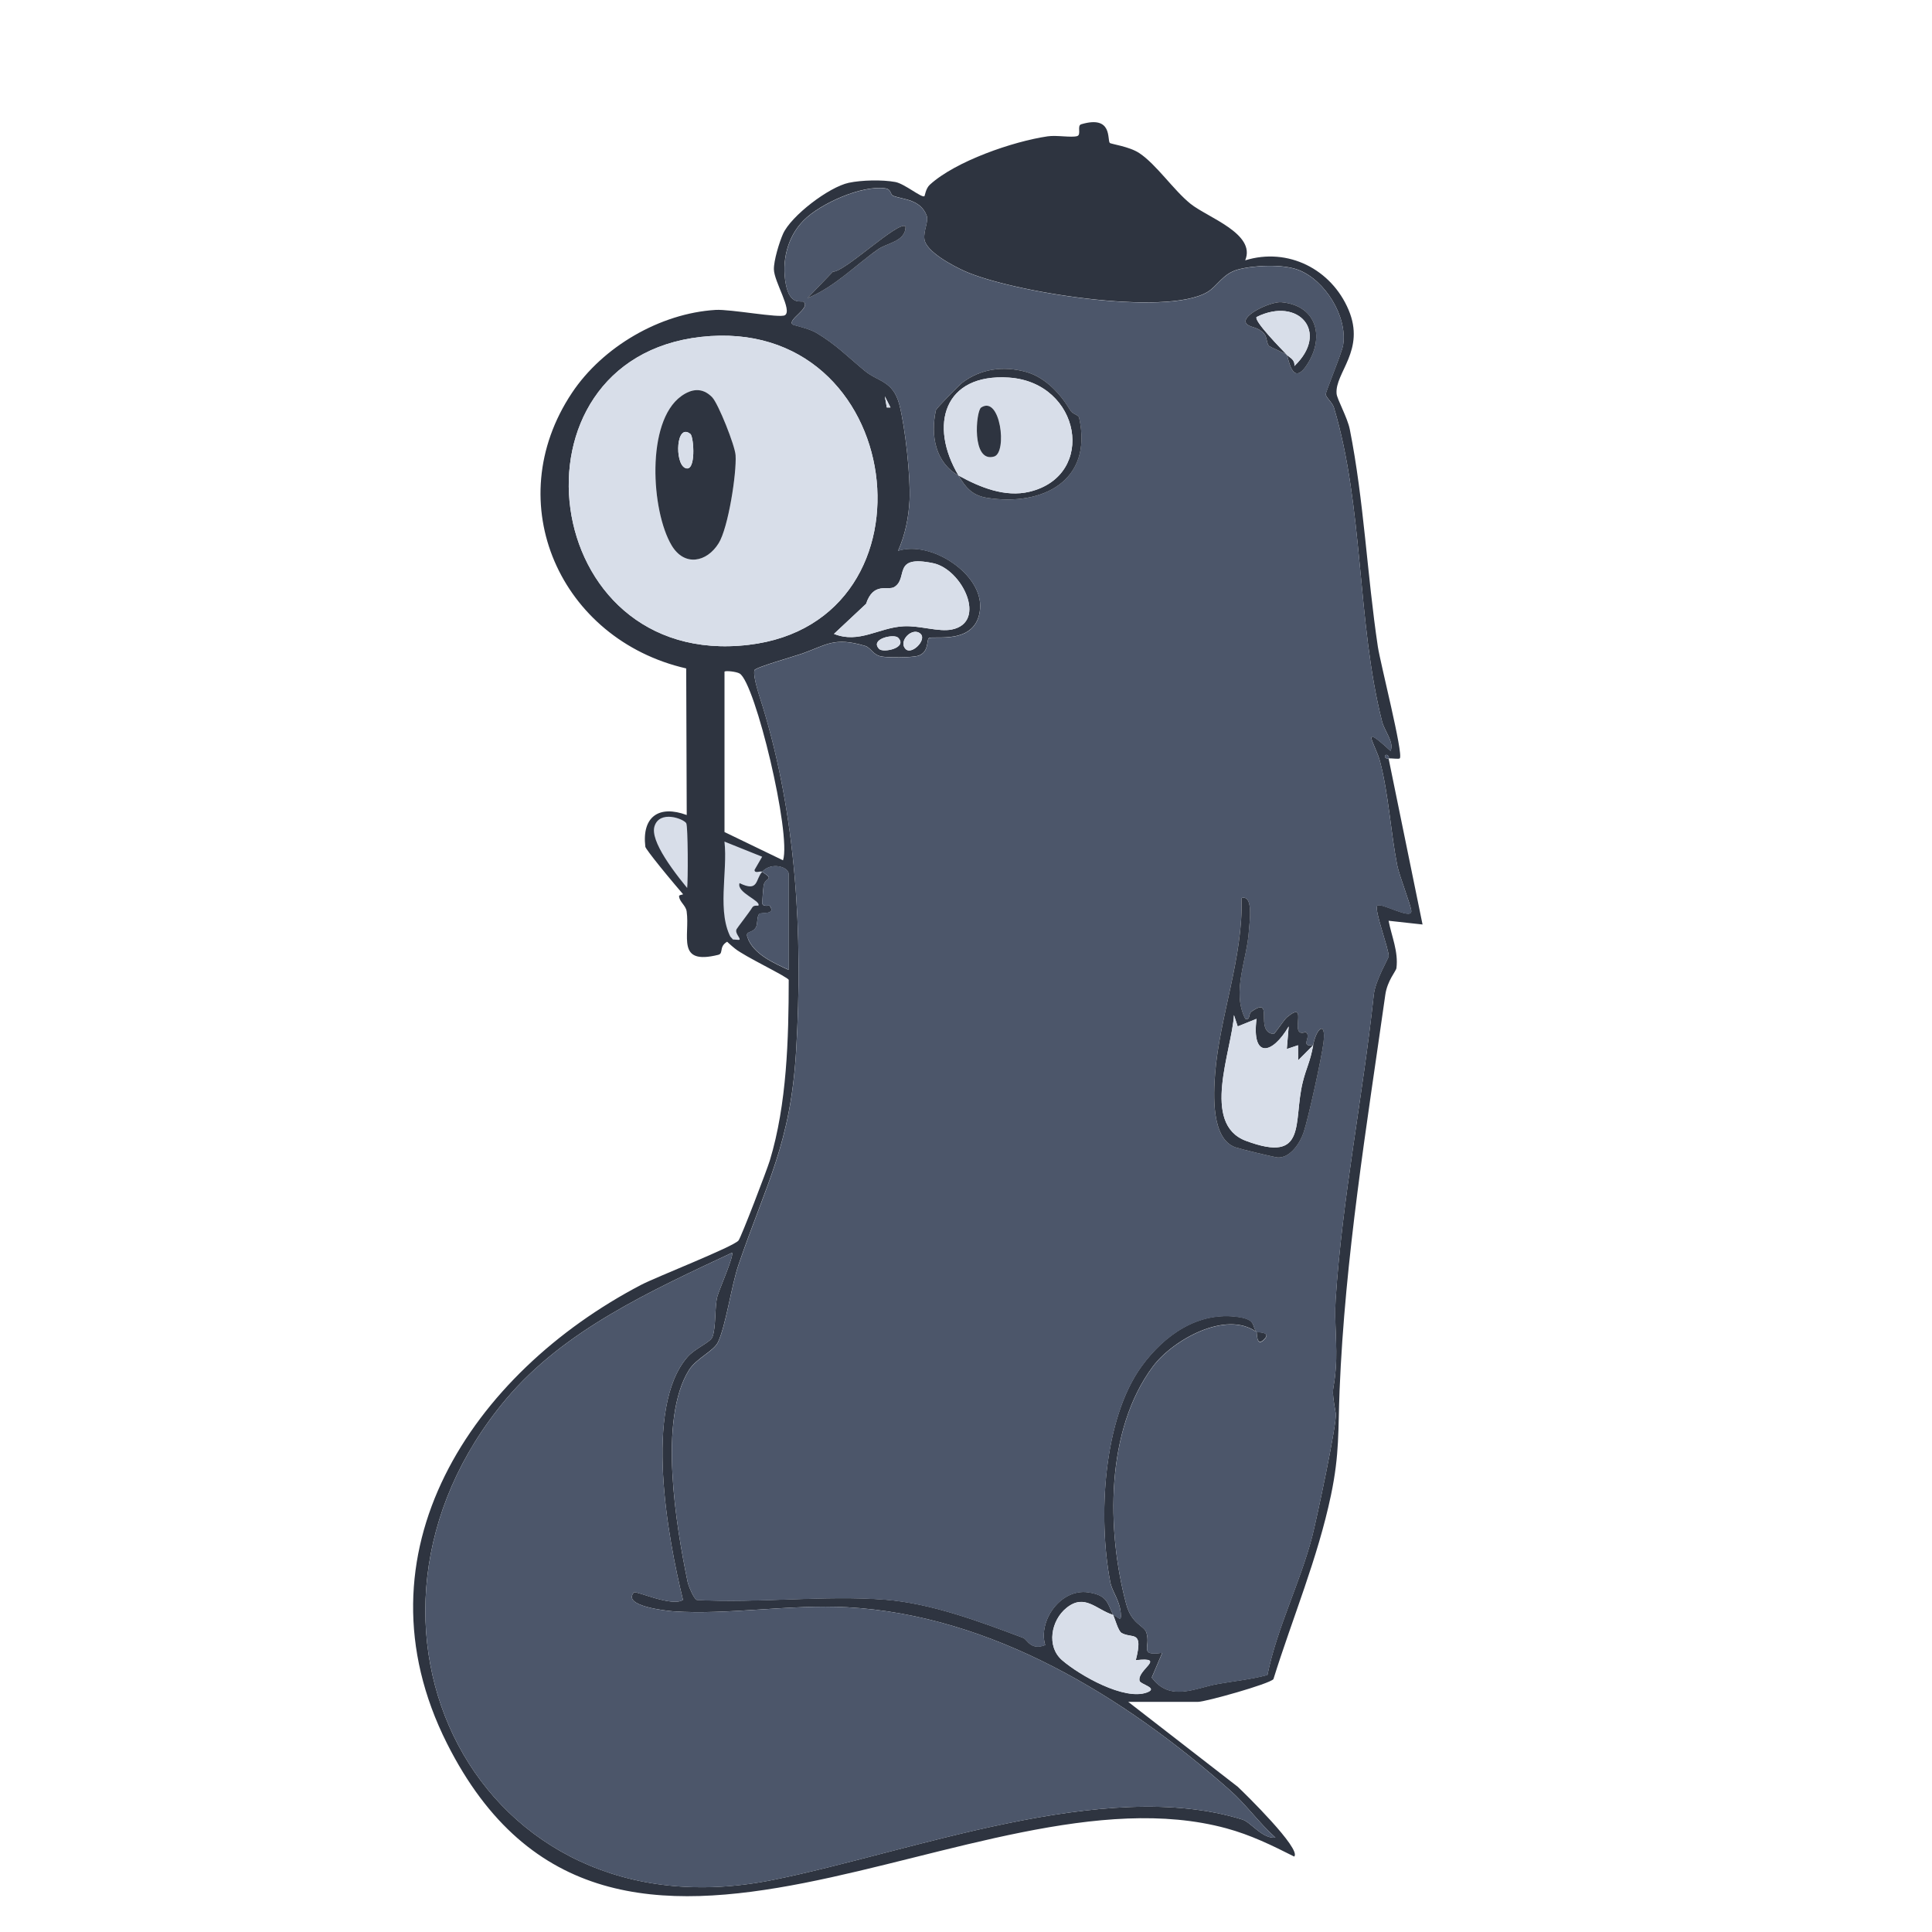
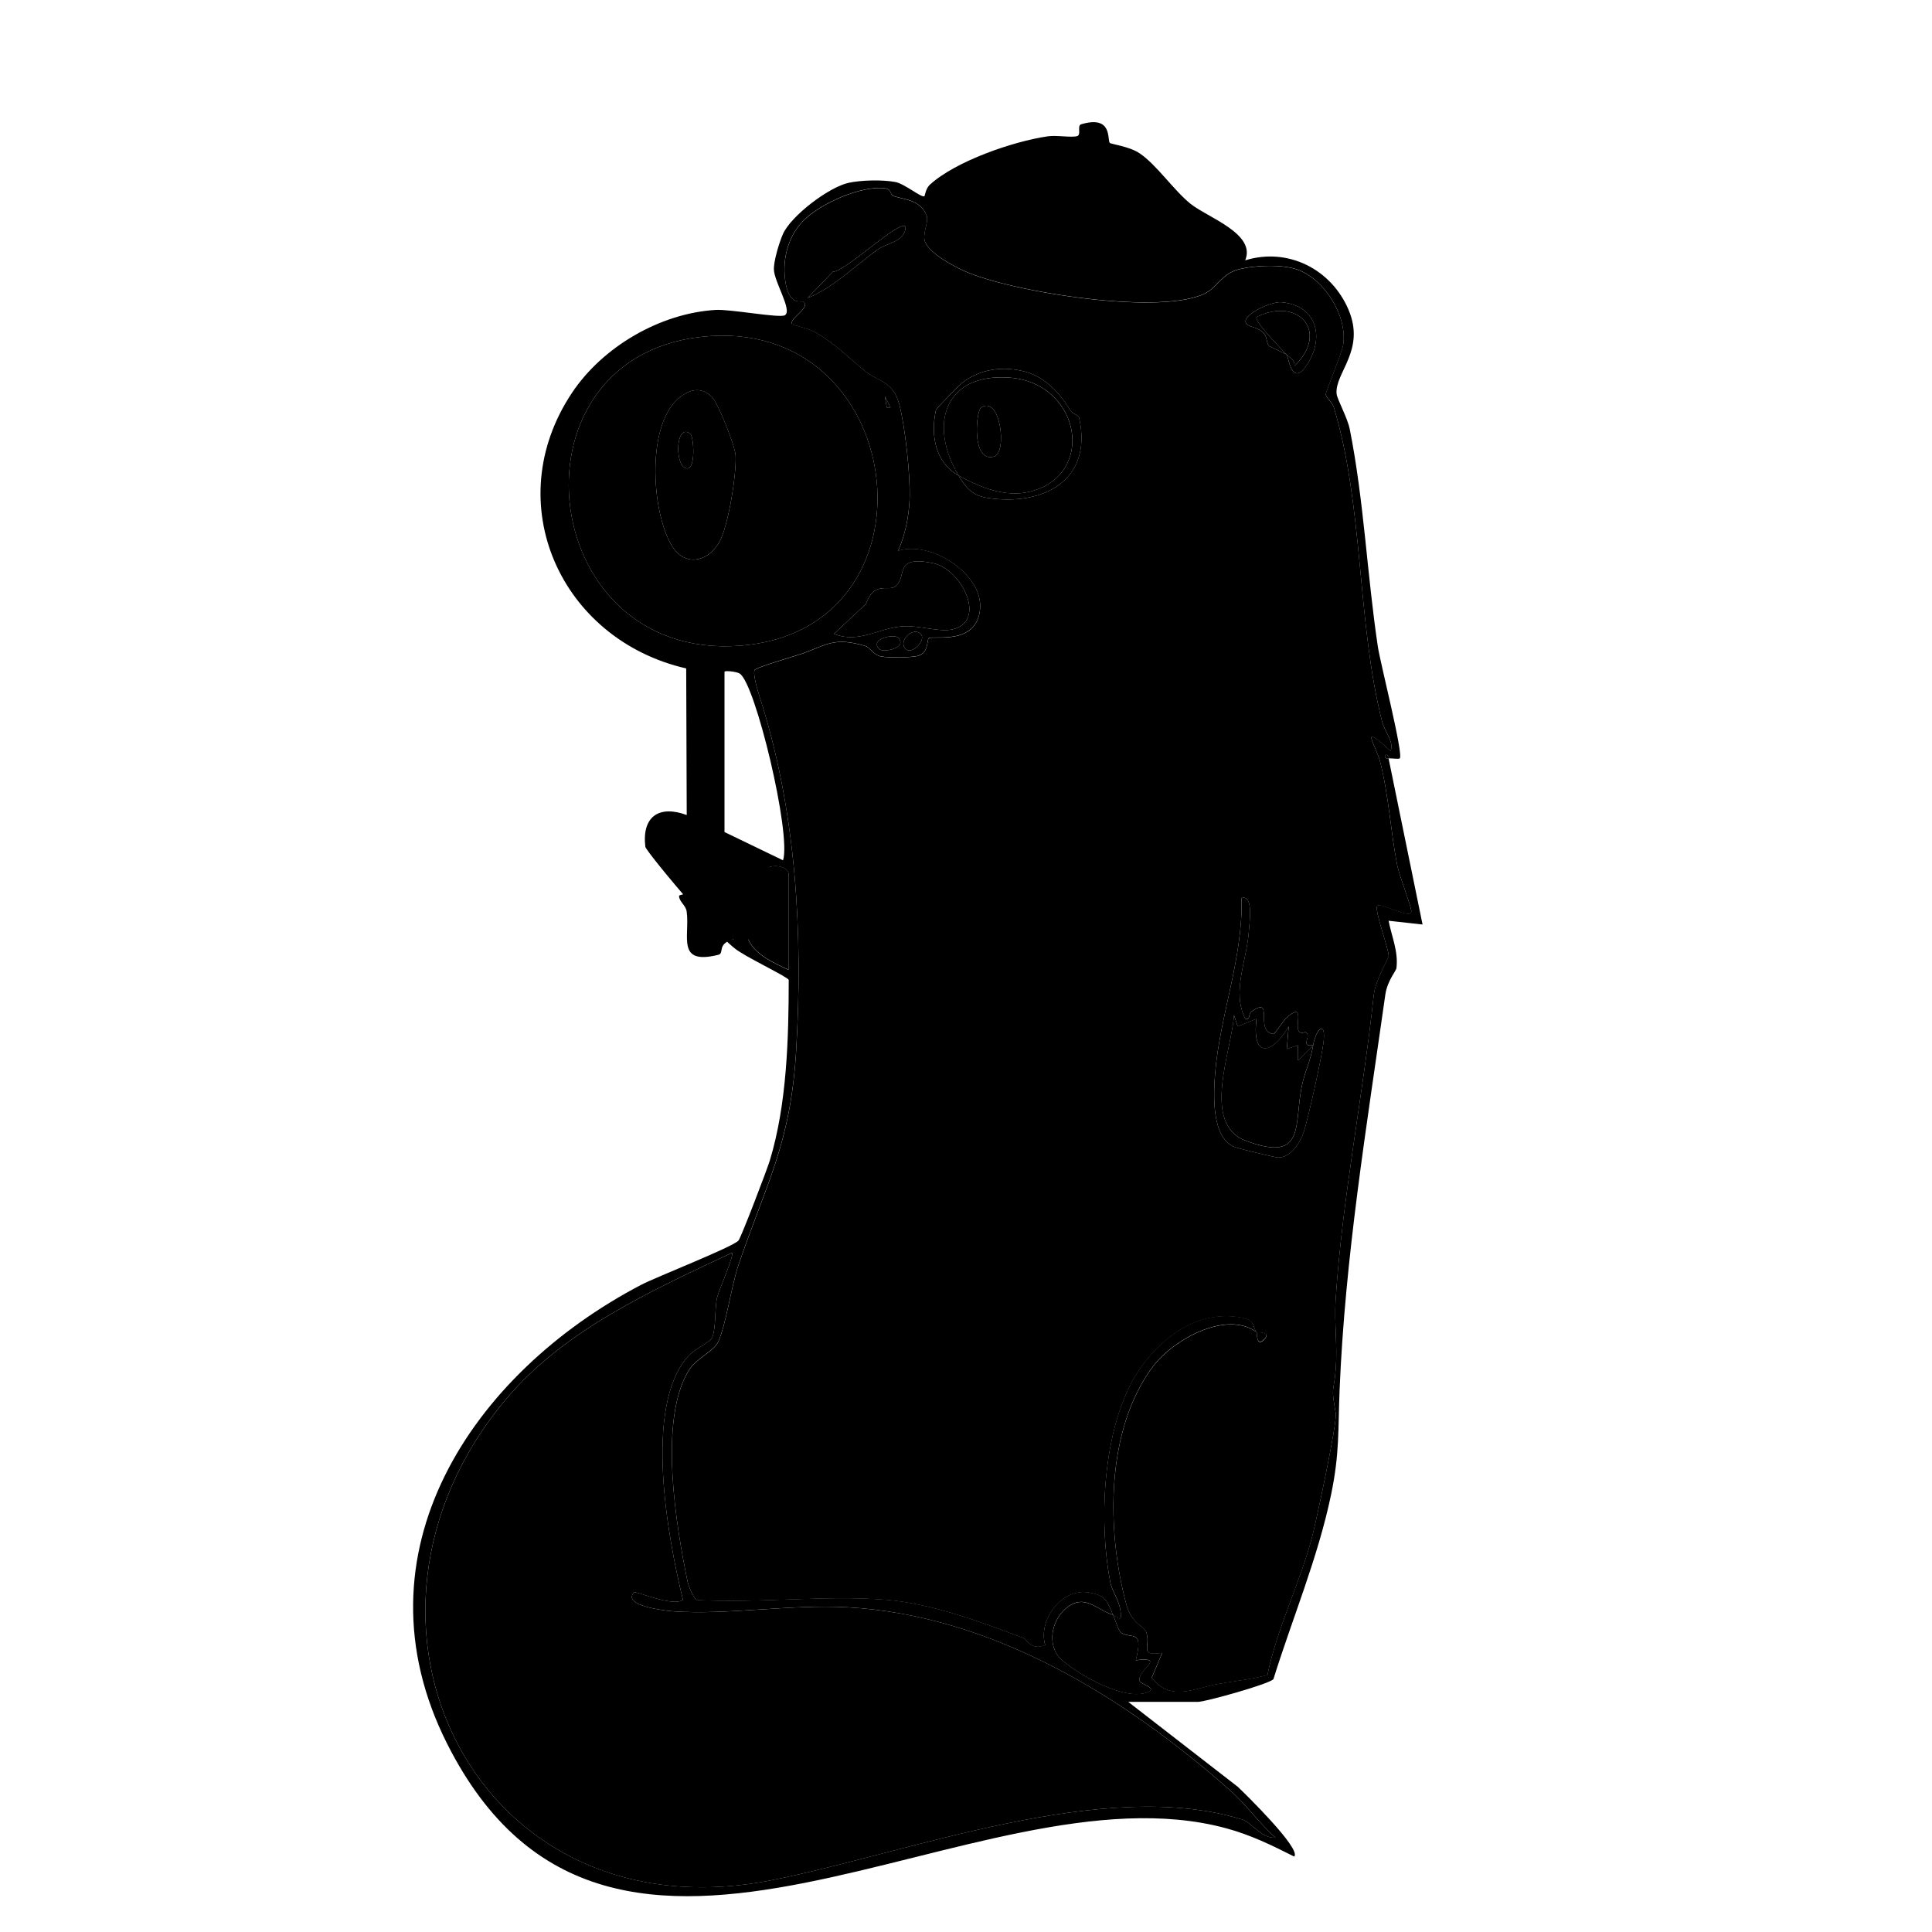
- <svg xmlns="http://www.w3.org/2000/svg" id="Layer_1" data-name="Layer 1" viewBox="0 0 512 512">
-   <defs>
-     <style>
-       .cls-1 {
-         fill: #2e3440;
-       }
- 
-       .cls-2 {
-         fill: #4c566a;
-       }
- 
-       .cls-3 {
-         fill: #d8dee9;
-       }
-     </style>
-   </defs>
-   <g id="Layer_6" data-name="Layer 6">
-     <path class="cls-3" d="M196.48,249.89l-3.74-1.57-18.56-21.89s-8.29-19.97,16.99-4.75l12.32,5.51,2.7,17.8-9.71,4.9Z" />
+ <svg xmlns="http://www.w3.org/2000/svg" width="512" height="512" viewBox="0 0 512 512">
+   <g id="Layer_1" data-name="Layer 1">
+     <g id="Layer_6" data-name="Layer 6">
+       <path d="M196.48 249.89 L192.74 248.32 L174.18 226.43 C174.18 226.43 165.89 206.46 191.17 221.68 L203.49 227.19 L206.19 244.99 Z" fill="#000000" />
+     </g>
+     <path d="M194 249 C189.94 250.34 192.05 252.62 190.34 253.04 C179.07 255.84 182.89 248.01 181.97 241.53 C181.74 239.93 180.04 238.99 179.96 237.51 C179.93 236.88 181.82 237.53 182.09 235.58 C182.36 233.63 182.34 218.88 181.86 218.15 C181.09 216.95 174.82 214.64 173.45 218.96 C171.03 226.62 197.73 251.76 197.11 252.4 C195.08 254.51 171.17 225.67 171.02 224.4 C170.07 216.39 174.66 213.27 181.99 215.99 L181.85 177.14 C148.58 169.52 132.1 133.31 151.59 104.09 C159.72 91.9 174.91 83.03 189.63 82.13 C193.59 81.89 206.67 84.39 208.02 83.53 C210.04 82.24 205.17 74.73 205.09 71.4 C205.03 69.09 206.52 64.21 207.5 62 C209.61 57.22 219.67 49.56 224.94 48.44 C228.36 47.71 233.85 47.6 237.26 48.23 C239.74 48.69 244.24 52.51 244.98 51.99 C245.12 51.89 245.31 49.96 246.42 48.95 C253.25 42.71 268.47 37.47 277.63 36.13 C280.07 35.77 283.86 36.52 285.45 36.07 C286.65 35.73 285.33 33.29 286.54 32.93 C294.94 30.44 293.37 37.09 294.11 37.88 C294.39 38.18 299.28 38.81 301.92 40.57 C306.46 43.58 310.99 50.37 315.49 54 C319.99 57.63 332.94 61.92 329.99 68.99 C341.34 65.49 352.82 71.34 357.38 82.1 C361.94 92.86 353.72 98.77 354.21 104.34 C354.34 105.81 357.08 110.63 357.71 113.78 C361.48 132.79 362.28 152.25 365.14 171.35 C365.8 175.75 371.97 199.85 370.96 200.97 C370.71 201.25 368.73 200.9 367.99 201 C368.4 200.55 367.26 199.42 366.99 200.5 C366.92 200.8 367.77 201.24 367.99 201 L376.99 245 L367.99 244.01 C368.79 248.15 370.62 252.17 370.07 256.56 C369.97 257.36 367.65 259.87 367.12 263.63 C362.19 298.45 356.43 333.25 355 368.51 C354.58 378.93 355.03 385.23 352.72 396.24 C349.21 412.96 342.54 428.75 337.47 444.99 C336.4 446.28 319.44 451.01 317.49 451.01 L298.99 451.01 L328 473.5 C329.84 475.22 344.99 490.04 342.98 492.01 C337.08 489.03 331.44 486.27 324.98 484.52 C258.49 466.49 162.08 548.66 118.46 462.04 C93.02 411.51 125.22 363.84 169.94 340.48 C173.96 338.38 194.34 330.42 195.71 328.75 C196.43 327.87 203.26 310.01 204.01 307.55 C208.54 292.63 209.01 275.23 209.02 259.69 C208.83 258.9 196.78 253.2 194.98 251.48 C193.98 250.52 194.29 249.53 193.98 249.02 C194.44 248.87 195.84 249.2 195.98 249.02 C196.3 248.59 194.73 247.37 195.18 246.28 C195.32 245.95 198.51 241.89 199.39 240.45 C199.79 239.8 200.92 240.08 200.97 240.01 C201.81 238.71 195.11 236.55 195.99 234.04 C201.11 236.55 200.15 232.99 201.98 231.04 C205.5 233.33 202.7 232.44 202.36 234.71 C202.26 235.34 201.96 239.21 202.01 239.44 C202.2 240.41 203.85 239.89 203.97 240.05 C205.76 242.53 201.77 241.71 201.22 242.2 C200.51 242.84 200.85 244.91 200.3 245.8 C199.27 247.48 197.46 246.58 198.08 248.41 C199.57 252.82 205.07 255.25 208.98 257.03 L208.98 231.53 C208.98 229.88 204.59 228.26 201.98 231.03 C201.5 230.72 199.94 231.62 199.97 230.52 L201.98 227.04 L191.99 223.03 C192.91 231.2 189.81 241.95 193.98 249.03 Z M333 353 C324.88 347.1 310.77 355.14 305.57 362.07 C292.92 378.95 293.24 405.57 298.45 425.06 C299.91 430.51 303.21 430.71 303.82 432.69 C304.99 436.52 301.69 438.89 308 438.01 L305.22 444.56 C310.08 451.11 316.74 447.31 322.75 446.25 C327.14 445.48 331.52 445.05 335.88 443.88 C338.41 431.41 344.55 419.43 347.73 407.23 C348.86 402.92 354.4 376.94 353.99 374.59 C352.61 366.6 353.47 369.76 354 362.51 C354.44 356.55 353.57 350.42 353.95 344.46 C355.7 317.46 361.19 290.49 364.07 263.58 C364.48 259.78 367.97 253.98 368.01 253.41 C368.12 251.59 364.05 240.94 365 240 C365.95 239.06 374.02 243.82 374.01 241.48 C374.01 240.1 370.82 232.15 370.26 229.23 C368.54 220.4 368.01 210.53 365.72 201.77 C364.57 197.36 359.92 191.07 368.5 198.99 C369.57 196.81 366.92 193.77 366.27 191.22 C359.59 165.03 361.4 134.27 353.5 107.99 C353.1 106.68 351.4 105.34 351.34 104.49 C351.29 103.8 355.59 93.61 355.94 91.44 C357.16 83.81 351.07 74.13 344.01 71.49 C339.85 69.94 332.23 70.27 327.97 71.45 C324.04 72.54 322.62 75.83 319.93 77.41 C308.78 83.95 267.88 77.35 255.65 71.84 C252.68 70.5 245.46 66.75 244.98 63.42 C244.65 61.12 246.21 58.66 245.53 57 C243.8 52.78 239.43 52.91 236.76 51.9 C235.79 51.53 236.33 50.15 234.57 49.9 C228.37 49.02 217.37 53.93 212.94 58.42 C208.61 62.81 207.11 69.24 208.24 75.24 C209.37 81.24 212.53 79.53 213 79.98 C214.81 81.72 208.67 84.63 210 85.96 C210.24 86.2 214.29 86.97 216.31 88.17 C221.56 91.28 224.77 94.64 229.23 98.31 C232.7 101.16 236.66 100.88 238.32 107.15 C239.86 112.98 241.34 126.51 241.04 132.52 C240.81 137.11 239.87 141.76 238 145.96 C246.74 143.13 260.51 152.13 259.73 161.32 C258.89 171.24 247.08 168.27 246.13 169.12 C245.53 169.66 246.21 172.88 243.3 173.78 C241.68 174.28 235.26 174.3 233.51 173.95 C231.35 173.52 230.74 171.6 229.29 171.17 C221.09 168.72 219.01 170.9 212.69 173.16 C210.62 173.9 200.11 176.86 199.93 177.61 C199.49 179.47 201.43 184.94 202.11 187.18 C210.95 216.1 212.85 247.31 210.98 278.45 C209.5 303.14 203.17 313.33 195.71 335.18 C193.82 340.7 192.34 351.44 190.25 355.72 C189.1 358.07 184.51 359.99 182.59 363.06 C174.41 376.14 179.17 404.44 182.23 419.23 C182.42 420.17 183.89 423.81 184.68 424 C200.88 424.91 218.52 422.68 234.54 423.92 C246.77 424.87 259.68 429.73 271.2 434.06 C272.22 434.44 273.14 437.47 276.99 435.95 C275.04 429.57 281.05 420.91 288.38 421.98 C293.42 422.72 293.45 424.72 294.99 427.96 C290.47 426.54 287.47 422.2 282.63 426.1 C278.52 429.41 277.25 436.33 281.48 439.97 C286.08 443.94 298 450.78 304.01 448.48 C307.04 447.32 302.22 446.38 301.99 445.43 C301.26 442.5 309.33 439.03 300.99 439.96 C303.07 431.78 300.12 434.36 297.24 432.75 C296.34 432.25 295.51 429.07 294.99 427.97 C296.37 428.4 297.24 430.21 297.01 427.47 C296.72 424 294.73 421.86 294.23 419.24 C290.94 402.12 292.34 376.05 302.56 362.03 C308.53 353.84 317.57 347.33 328.43 349.04 C333.02 349.76 331.72 351.56 333 352.97 C333.13 353.12 337.11 352.84 334.99 354.96 C332.87 357.08 333.16 353.08 333 352.97 Z M185.78 89.28 C132.55 95.23 142.48 177.5 198.39 170.89 C250.53 164.73 240.34 83.18 185.78 89.28 Z M235.99 107.99 L234.49 105.02 L235.01 107.99 Z M221.01 167.99 C227.72 170.65 232.86 166.31 239.47 165.97 C243.82 165.74 248.75 167.54 252.27 166.82 C261.69 164.89 255.03 150.86 247.28 149.25 C236.28 146.97 240.84 153.22 236.99 155.57 C235.32 156.59 231.47 154.12 229.52 160.02 Z M243.99 168.01 C241.91 165.95 237.92 169.86 240 172 C241.58 173.63 245.62 169.63 243.99 168.01 Z M238.01 169 C236.94 167.9 230.37 169.3 233 171.99 C234.07 173.09 240.64 171.69 238.01 169 Z M192 178 L192 220.5 L207.51 227.99 C209.75 221.11 200.16 180.95 196.01 178.49 C195.14 177.98 192.33 177.68 192.01 177.99 Z M181 423.99 C176.99 407.67 170.54 373.07 182.16 359.65 C184.2 357.29 188.25 355.78 188.81 354.3 C189.79 351.7 189.36 346.43 190.1 343.59 C190.59 341.72 194.59 332.76 193.99 331.99 C172.67 342 149.45 352.5 134.08 370.81 C84.7 429.63 126.2 513.94 204.73 498.22 C241.38 490.88 292.65 470.83 329.28 482.21 C331.5 482.9 334.61 487.39 338 486.98 C333.75 483.2 330.23 478.22 326.01 474.48 C297.91 449.58 262.8 428.05 224.55 425.94 C209.43 425.11 192.8 428.03 178.47 427.02 C176.48 426.88 164.76 425.6 168.01 421.99 C168.46 421.49 178.14 425.93 181 423.98 Z" fill="#000000" />
+     <path d="M295 428 C293.46 424.76 293.44 422.76 288.39 422.02 C281.06 420.95 275.05 429.61 277 435.99 C273.15 437.51 272.23 434.48 271.21 434.1 C259.69 429.77 246.78 424.91 234.55 423.96 C218.53 422.72 200.89 424.94 184.69 424.04 C183.91 423.85 182.44 420.21 182.24 419.27 C179.18 404.48 174.42 376.18 182.6 363.1 C184.52 360.03 189.11 358.11 190.26 355.76 C192.35 351.47 193.83 340.74 195.72 335.22 C203.19 313.38 209.52 303.18 210.99 278.49 C212.85 247.35 210.96 216.14 202.12 187.22 C201.44 184.98 199.5 179.51 199.94 177.65 C200.12 176.89 210.63 173.94 212.7 173.2 C219.02 170.93 221.1 168.75 229.3 171.21 C230.75 171.64 231.36 173.56 233.52 173.99 C235.27 174.34 241.69 174.31 243.31 173.82 C246.22 172.92 245.55 169.7 246.14 169.16 C247.08 168.31 258.9 171.28 259.74 161.36 C260.52 152.17 246.75 143.17 238.01 146 C239.88 141.8 240.82 137.15 241.05 132.56 C241.36 126.55 239.88 113.02 238.33 107.19 C236.67 100.92 232.71 101.2 229.24 98.35 C224.78 94.69 221.57 91.32 216.32 88.21 C214.3 87.01 210.25 86.24 210.01 86 C208.68 84.66 214.82 81.75 213.01 80.02 C212.54 79.57 209.37 81.22 208.25 75.28 C207.13 69.34 208.62 62.84 212.95 58.46 C217.38 53.97 228.38 49.06 234.58 49.94 C236.34 50.19 235.79 51.57 236.77 51.94 C239.44 52.95 243.81 52.82 245.54 57.04 C246.22 58.69 244.66 61.16 244.99 63.46 C245.47 66.79 252.69 70.54 255.66 71.88 C267.9 77.39 308.79 83.99 319.94 77.45 C322.63 75.87 324.05 72.59 327.98 71.49 C332.24 70.3 339.86 69.97 344.02 71.53 C351.09 74.17 357.17 83.85 355.95 91.48 C355.6 93.65 351.31 103.84 351.35 104.53 C351.41 105.38 353.11 106.72 353.51 108.03 C361.41 134.31 359.6 165.07 366.28 191.26 C366.93 193.81 369.58 196.84 368.51 199.03 C359.92 191.12 364.58 197.41 365.73 201.81 C368.01 210.57 368.54 220.44 370.27 229.27 C370.84 232.19 374.02 240.14 374.02 241.52 C374.02 243.86 365.92 239.15 365.01 240.04 C364.06 240.98 368.14 251.63 368.02 253.45 C367.98 254.02 364.49 259.81 364.08 263.62 C361.19 290.53 355.71 317.5 353.96 344.5 C353.57 350.46 354.45 356.59 354.01 362.55 C353.47 369.8 352.62 366.63 354 374.63 C354.4 376.98 348.86 402.96 347.74 407.27 C344.56 419.47 338.42 431.45 335.89 443.92 C331.53 445.09 327.15 445.52 322.76 446.29 C316.75 447.35 310.09 451.15 305.23 444.6 L308.01 438.05 C301.7 438.92 305.01 436.56 303.83 432.73 C303.23 430.76 299.92 430.56 298.46 425.1 C293.25 405.62 292.93 379 305.58 362.11 C310.78 355.18 324.89 347.14 333.01 353.04 C333.17 353.16 332.87 357.17 335 355.03 C337.13 352.89 333.14 353.18 333.01 353.04 C331.73 351.62 333.03 349.83 328.44 349.11 C317.58 347.4 308.54 353.91 302.57 362.1 C292.35 376.12 290.95 402.19 294.24 419.31 C294.74 421.93 296.73 424.08 297.02 427.54 C297.25 430.28 296.38 428.48 295 428.04 Z M239.99 60.01 C238.21 58.28 223.83 72.17 220.73 72 L214 78.99 C221.13 76.1 226.59 70.37 232.74 66.03 C235.05 64.4 240.03 63.99 239.99 60.01 Z M341 94 C341.42 94.57 342.31 102.31 345.98 97.2 C351.11 90.06 349.43 80.98 339.57 80.09 C336.67 79.83 327.85 84 330.61 86.06 C331.64 86.83 333.49 86.67 335.05 88.48 C335.78 89.33 335.62 91.04 336.33 91.72 C336.52 91.9 340.83 93.77 340.99 94 Z M254 126 C255.83 129.07 257.53 131.29 261.57 131.93 C276.26 134.24 289.71 127.44 285.97 110.71 C285.8 109.93 284.23 109.74 283.66 108.78 C281.17 104.61 277.21 100.05 271.92 98.57 C265.93 96.9 259.86 97.71 254.96 101.46 C254.16 102.07 248.13 108.22 248.02 108.71 C246.54 115.41 247.91 122.62 253.99 126 Z M348 277 C344.26 277.44 347.79 274.7 346 273.48 C341.15 275.35 347.16 264.49 341.04 269.59 C340.28 270.23 337.8 274.03 337.52 274.01 C332.29 273.49 337.86 263.75 331.71 268.03 C330.69 268.74 331.49 270.35 330.01 270 C326.31 262.74 330.5 254.44 330.98 246.49 C331.1 244.48 332.26 236.98 329 238 C329.51 253.6 323.19 269.46 322.01 284.52 C321.58 290 320.96 301.92 327.46 304.07 C328.76 304.5 337.79 306.71 338.66 306.74 C342 306.87 344.59 302.79 345.5 300 C346.75 296.16 350.25 280.33 350.74 276.23 C351.45 270.3 348.81 272.43 347.99 276.99 Z" fill="#000000" />
+     <path d="M181 423.99 C178.14 425.94 168.45 421.51 168.01 422 C164.76 425.61 176.48 426.89 178.47 427.03 C192.8 428.04 209.43 425.12 224.55 425.95 C262.8 428.05 297.91 449.59 326.01 474.49 C330.23 478.23 333.75 483.21 338 486.99 C334.61 487.4 331.5 482.91 329.28 482.22 C292.65 470.83 241.38 490.89 204.73 498.23 C126.21 513.96 84.71 429.64 134.08 370.82 C149.45 352.51 172.67 342.01 193.99 332 C194.59 332.77 190.59 341.72 190.1 343.6 C189.36 346.44 189.79 351.72 188.81 354.31 C188.25 355.79 184.2 357.3 182.16 359.66 C170.55 373.08 176.99 407.68 181 424 Z" fill="#000000" />
+     <path d="M185.78 89.28 C240.34 83.18 250.53 164.72 198.39 170.89 C142.47 177.5 132.55 95.24 185.78 89.28 Z M188.73 105.28 C186.12 102.62 183.27 103 180.51 105.01 C171.13 111.81 172.57 135.43 177.98 144.53 C181.37 150.22 187.31 149.05 190.46 143.96 C193 139.86 195.23 125.51 194.94 120.66 C194.79 118.11 190.34 106.94 188.73 105.29 Z" fill="#000000" />
+     <path d="M221.01 167.99 L229.52 160.02 C231.47 154.12 235.31 156.59 236.99 155.57 C240.84 153.21 236.28 146.96 247.28 149.25 C255.03 150.86 261.69 164.89 252.27 166.82 C248.75 167.54 243.82 165.75 239.47 165.97 C232.86 166.32 227.72 170.66 221.01 167.99 Z" fill="#000000" />
+     <path d="M295 428 C295.52 429.1 296.35 432.28 297.25 432.78 C300.13 434.39 303.08 431.81 301 439.99 C309.34 439.07 301.27 442.54 302 445.46 C302.24 446.41 307.05 447.35 304.02 448.51 C298.01 450.82 286.09 443.97 281.49 440 C277.26 436.35 278.54 429.43 282.64 426.13 C287.48 422.24 290.48 426.57 295 427.99 Z" fill="#000000" />
+     <path d="M202 231 C204.61 228.23 209 229.85 209 231.5 L209 257 C205.1 255.22 199.59 252.79 198.1 248.38 C197.48 246.55 199.3 247.45 200.32 245.77 C200.86 244.88 200.53 242.81 201.24 242.17 C201.79 241.68 205.77 242.5 203.99 240.02 C203.88 239.86 202.22 240.38 202.03 239.41 C201.98 239.18 202.29 235.31 202.38 234.68 C202.72 232.42 205.52 233.3 202 231.01 Z" fill="#000000" />
+     <path d="M243.99 168.01 C245.62 169.63 241.58 173.63 240 172 C237.92 169.86 241.91 165.95 243.99 168.01 Z" fill="#000000" />
+     <path d="M238.01 169 C240.64 171.69 234.07 173.09 233 171.99 C230.37 169.3 236.94 167.9 238.01 169 Z" fill="#000000" />
+     <polygon points="235.99,107.99 235.01,107.99 234.49,105.02" fill="#000000" />
+     <path d="M368 201 C367.78 201.24 366.93 200.8 367 200.5 C367.27 199.42 368.41 200.55 368 201 Z" fill="#000000" />
+     <path d="M348 277 C348.82 272.45 351.46 270.32 350.75 276.24 C350.26 280.34 346.76 296.17 345.51 300.01 C344.6 302.8 342.01 306.87 338.67 306.75 C337.8 306.72 328.77 304.51 327.47 304.08 C320.97 301.92 321.59 290.01 322.02 284.53 C323.19 269.47 329.51 253.61 329.01 238.01 C332.27 236.99 331.11 244.49 330.99 246.5 C330.51 254.45 326.32 262.74 330.02 270.01 C331.5 270.36 330.7 268.75 331.72 268.04 C337.87 263.76 332.29 273.5 337.53 274.02 C337.81 274.05 340.29 270.24 341.05 269.6 C347.17 264.5 341.16 275.36 346.01 273.49 C347.8 274.71 344.27 277.46 348.01 277.01 L344.02 281.01 L344 277.01 L341.02 278.01 L341.52 272.03 C337.14 279.56 331.66 280.57 333 270.01 L328.01 272.02 L327.02 269.02 C326.46 278.43 318.2 297.86 330.19 302.34 C346.63 308.48 342.62 297.36 345.25 286.76 C346.2 282.93 347.21 281.47 348.01 277.02 Z" fill="#000000" />
+     <path d="M254 126 C247.91 122.62 246.55 115.41 248.03 108.71 C248.14 108.22 254.17 102.07 254.97 101.46 C259.87 97.71 265.94 96.9 271.93 98.57 C277.22 100.05 281.18 104.61 283.67 108.78 C284.24 109.74 285.81 109.93 285.98 110.71 C289.72 127.44 276.27 134.24 261.58 131.93 C257.54 131.29 255.83 129.07 254.01 126 C259.65 129.13 266.34 131.87 272.83 130.31 C290.75 126 286.43 101.33 267.36 100.06 C250.12 98.92 246.12 112.7 254.01 125.99 Z" fill="#000000" />
+     <path d="M341 94 C340.84 93.78 336.52 91.9 336.34 91.72 C335.63 91.04 335.79 89.33 335.06 88.48 C333.5 86.67 331.65 86.83 330.62 86.06 C327.86 84 336.68 79.83 339.58 80.09 C349.44 80.98 351.12 90.05 345.99 97.2 C342.32 102.31 341.43 94.57 341.01 94 C341.83 94.86 343.21 95.24 343.03 97 C352.43 88.02 344.11 78.52 333.01 84.01 C332.24 85.05 339.68 92.61 341.01 94 Z" fill="#000000" />
+     <path d="M239.99 60.01 C240.03 64 235.05 64.4 232.74 66.03 C226.59 70.37 221.13 76.11 214 78.99 L220.73 72 C223.84 72.17 238.21 58.28 239.99 60.01 Z" fill="#000000" />
+     <path d="M188.73 105.28 C190.35 106.93 194.79 118.1 194.94 120.65 C195.23 125.5 193 139.85 190.46 143.95 C187.31 149.04 181.37 150.22 177.98 144.52 C172.57 135.42 171.13 111.8 180.51 105 C183.28 103 186.13 102.61 188.73 105.27 Z M182.97 115.01 C179.18 111.94 178.74 122.62 181.52 123.99 C184.55 125.48 183.88 115.75 182.97 115.01 Z" fill="#000000" />
+     <path d="M348 277 C347.2 281.44 346.19 282.91 345.24 286.74 C342.61 297.34 346.62 308.47 330.18 302.32 C318.19 297.84 326.45 278.42 327.01 269 L328 272 L332.99 269.99 C331.65 280.55 337.13 279.54 341.51 272.01 L341.01 277.99 L343.99 276.99 L344.01 280.99 L348 276.99 Z" fill="#000000" />
+     <path d="M254 126 C246.1 112.71 250.11 98.92 267.35 100.07 C286.42 101.34 290.74 126.01 272.82 130.32 C266.34 131.88 259.65 129.14 254 126.01 Z M260.01 108 C258.62 108.92 257.4 122.79 263.46 120.98 C267 119.93 265.12 104.61 260.01 108 Z" fill="#000000" />
+     <path id="zoom_lense_eye" data-name="zoom lense eye" d="M341 94 C339.68 92.61 332.23 85.06 333 84.01 C344.1 78.51 352.42 88.02 343.02 97 C343.2 95.24 341.82 94.86 341 94 Z" fill="#000000" />
+     <path id="zoom_lense_eye_pupil" data-name="zoom lense eye pupil" d="M182.97 115.01 C183.88 115.75 184.55 125.48 181.52 123.99 C178.74 122.62 179.18 111.94 182.97 115.01 Z" fill="#000000" />
+     <path d="M260.01 108 C265.12 104.62 267 119.93 263.46 120.98 C257.4 122.79 258.62 108.92 260.01 108 Z" fill="#000000" />
  </g>
-   <path class="cls-1" d="M194,249c-4.06,1.34-1.95,3.62-3.66,4.04-11.27,2.8-7.45-5.03-8.37-11.51-.23-1.6-1.93-2.54-2.01-4.02-.03-.63,1.86.02,2.13-1.93s.25-16.7-.23-17.43c-.77-1.2-7.04-3.51-8.41.81-2.42,7.66,24.28,32.8,23.66,33.44-2.03,2.11-25.94-26.73-26.09-28-.95-8.01,3.64-11.13,10.97-8.41l-.14-38.85c-33.27-7.62-49.75-43.83-30.26-73.05,8.13-12.19,23.32-21.06,38.04-21.96,3.96-.24,17.04,2.26,18.39,1.4,2.02-1.29-2.85-8.8-2.93-12.13-.06-2.31,1.43-7.19,2.41-9.4,2.11-4.78,12.17-12.44,17.44-13.56,3.42-.73,8.91-.84,12.32-.21,2.48.46,6.98,4.28,7.72,3.76.14-.1.33-2.03,1.44-3.04,6.83-6.24,22.05-11.48,31.21-12.82,2.44-.36,6.23.39,7.82-.06,1.2-.34-.12-2.78,1.09-3.14,8.4-2.49,6.83,4.16,7.57,4.95.28.3,5.17.93,7.81,2.69,4.54,3.01,9.07,9.8,13.57,13.43s17.45,7.92,14.5,14.99c11.35-3.5,22.83,2.35,27.39,13.11s-3.66,16.67-3.17,22.24c.13,1.47,2.87,6.29,3.5,9.44,3.77,19.01,4.57,38.47,7.43,57.57.66,4.4,6.83,28.5,5.82,29.62-.25.28-2.23-.07-2.97.03.41-.45-.73-1.58-1-.5-.07.3.78.74,1,.5l9,44-9-.99c.8,4.14,2.63,8.16,2.08,12.55-.1.8-2.42,3.31-2.95,7.07-4.93,34.82-10.69,69.62-12.12,104.88-.42,10.42.03,16.72-2.28,27.73-3.51,16.72-10.18,32.51-15.25,48.75-1.07,1.29-18.03,6.02-19.98,6.02h-18.5l29.01,22.49c1.84,1.72,16.99,16.54,14.98,18.51-5.9-2.98-11.54-5.74-18-7.49-66.49-18.03-162.9,64.14-206.52-22.48-25.44-50.53,6.76-98.2,51.48-121.56,4.02-2.1,24.4-10.06,25.77-11.73.72-.88,7.55-18.74,8.3-21.2,4.53-14.92,5-32.32,5.01-47.86-.19-.79-12.24-6.49-14.04-8.21-1-.96-.69-1.95-1-2.46.46-.15,1.86.18,2,0,.32-.43-1.25-1.65-.8-2.74.14-.33,3.33-4.39,4.21-5.83.4-.65,1.53-.37,1.58-.44.84-1.3-5.86-3.46-4.98-5.97,5.12,2.51,4.16-1.05,5.99-3,3.52,2.29.72,1.4.38,3.67-.1.63-.4,4.5-.35,4.73.19.97,1.84.45,1.96.61,1.79,2.48-2.2,1.66-2.75,2.15-.71.64-.37,2.71-.92,3.6-1.03,1.68-2.84.78-2.22,2.61,1.49,4.41,6.99,6.84,10.9,8.62v-25.5c0-1.65-4.39-3.27-7-.5-.48-.31-2.04.59-2.01-.51l2.01-3.48-9.99-4.01c.92,8.17-2.18,18.92,1.99,26ZM333,353c-8.12-5.9-22.23,2.14-27.43,9.07-12.65,16.88-12.33,43.5-7.12,62.99,1.46,5.45,4.76,5.65,5.37,7.63,1.17,3.83-2.13,6.2,4.18,5.32l-2.78,6.55c4.86,6.55,11.52,2.75,17.53,1.69,4.39-.77,8.77-1.2,13.13-2.37,2.53-12.47,8.67-24.45,11.85-36.65,1.13-4.31,6.67-30.29,6.26-32.64-1.38-7.99-.52-4.83.01-12.08.44-5.96-.43-12.09-.05-18.05,1.75-27,7.24-53.97,10.12-80.88.41-3.8,3.9-9.6,3.94-10.17.11-1.82-3.96-12.47-3.01-13.41s9.02,3.82,9.01,1.48c0-1.38-3.19-9.33-3.75-12.25-1.72-8.83-2.25-18.7-4.54-27.46-1.15-4.41-5.8-10.7,2.78-2.78,1.07-2.18-1.58-5.22-2.23-7.77-6.68-26.19-4.87-56.95-12.77-83.23-.4-1.31-2.1-2.65-2.16-3.5-.05-.69,4.25-10.88,4.6-13.05,1.22-7.63-4.87-17.31-11.93-19.95-4.16-1.55-11.78-1.22-16.04-.04-3.93,1.09-5.35,4.38-8.04,5.96-11.15,6.54-52.05-.06-64.28-5.57-2.97-1.34-10.19-5.09-10.67-8.42-.33-2.3,1.23-4.76.55-6.42-1.73-4.22-6.1-4.09-8.77-5.1-.97-.37-.43-1.75-2.19-2-6.2-.88-17.2,4.03-21.63,8.52-4.33,4.39-5.83,10.82-4.7,16.82s4.29,4.29,4.76,4.74c1.81,1.74-4.33,4.65-3,5.98.24.24,4.29,1.01,6.31,2.21,5.25,3.11,8.46,6.47,12.92,10.14,3.47,2.85,7.43,2.57,9.09,8.84,1.54,5.83,3.02,19.36,2.72,25.37-.23,4.59-1.17,9.24-3.04,13.44,8.74-2.83,22.51,6.17,21.73,15.36-.84,9.92-12.65,6.95-13.6,7.8-.6.54.08,3.76-2.83,4.66-1.62.5-8.04.52-9.79.17-2.16-.43-2.77-2.35-4.22-2.78-8.2-2.45-10.28-.27-16.6,1.99-2.07.74-12.58,3.7-12.76,4.45-.44,1.86,1.5,7.33,2.18,9.57,8.84,28.92,10.74,60.13,8.87,91.27-1.48,24.69-7.81,34.88-15.27,56.73-1.89,5.52-3.37,16.26-5.46,20.54-1.15,2.35-5.74,4.27-7.66,7.34-8.18,13.08-3.42,41.38-.36,56.17.19.94,1.66,4.58,2.45,4.77,16.2.91,33.84-1.32,49.86-.08,12.23.95,25.14,5.81,36.66,10.14,1.02.38,1.94,3.41,5.79,1.89-1.95-6.38,4.06-15.04,11.39-13.97,5.04.74,5.07,2.74,6.61,5.98-4.52-1.42-7.52-5.76-12.36-1.86-4.11,3.31-5.38,10.23-1.15,13.87,4.6,3.97,16.52,10.81,22.53,8.51,3.03-1.16-1.79-2.1-2.02-3.05-.73-2.93,7.34-6.4-1-5.47,2.08-8.18-.87-5.6-3.75-7.21-.9-.5-1.73-3.68-2.25-4.78,1.38.43,2.25,2.24,2.02-.5-.29-3.47-2.28-5.61-2.78-8.23-3.29-17.12-1.89-43.19,8.33-57.21,5.97-8.19,15.01-14.7,25.87-12.99,4.59.72,3.29,2.52,4.57,3.93.13.15,4.11-.13,1.99,1.99s-1.83-1.88-1.99-1.99ZM185.78,89.28c-53.23,5.95-43.3,88.22,12.61,81.61,52.14-6.16,41.95-87.71-12.61-81.61ZM235.99,107.99l-1.5-2.97.52,2.97h.98ZM221.01,167.99c6.71,2.66,11.85-1.68,18.46-2.02,4.35-.23,9.28,1.57,12.8.85,9.42-1.93,2.76-15.96-4.99-17.57-11-2.28-6.44,3.97-10.29,6.32-1.67,1.02-5.52-1.45-7.47,4.45l-8.51,7.97ZM243.99,168.01c-2.08-2.06-6.07,1.85-3.99,3.99,1.58,1.63,5.62-2.37,3.99-3.99ZM238.01,169c-1.07-1.1-7.64.3-5.01,2.99,1.07,1.1,7.64-.3,5.01-2.99ZM192,178v42.5l15.51,7.49c2.24-6.88-7.35-47.04-11.5-49.5-.87-.51-3.68-.81-4-.5ZM181,423.99c-4.01-16.32-10.46-50.92,1.16-64.34,2.04-2.36,6.09-3.87,6.65-5.35.98-2.6.55-7.87,1.29-10.71.49-1.87,4.49-10.83,3.89-11.6-21.32,10.01-44.54,20.51-59.91,38.82-49.38,58.82-7.88,143.13,70.65,127.41,36.65-7.34,87.92-27.39,124.55-16.01,2.22.69,5.33,5.18,8.72,4.77-4.25-3.78-7.77-8.76-11.99-12.5-28.1-24.9-63.21-46.43-101.46-48.54-15.12-.83-31.75,2.09-46.08,1.08-1.99-.14-13.71-1.42-10.46-5.03.45-.5,10.13,3.94,12.99,1.99Z" />
-   <path class="cls-2" d="M295,428c-1.54-3.24-1.56-5.24-6.61-5.98-7.33-1.07-13.34,7.59-11.39,13.97-3.85,1.52-4.77-1.51-5.79-1.89-11.52-4.33-24.43-9.19-36.66-10.14-16.02-1.24-33.66.98-49.86.08-.78-.19-2.25-3.83-2.45-4.77-3.06-14.79-7.82-43.09.36-56.17,1.92-3.07,6.51-4.99,7.66-7.34,2.09-4.29,3.57-15.02,5.46-20.54,7.47-21.84,13.8-32.04,15.27-56.73,1.86-31.14-.03-62.35-8.87-91.27-.68-2.24-2.62-7.71-2.18-9.57.18-.76,10.69-3.71,12.76-4.45,6.32-2.27,8.4-4.45,16.6-1.99,1.45.43,2.06,2.35,4.22,2.78,1.75.35,8.17.32,9.79-.17,2.91-.9,2.24-4.12,2.83-4.66.94-.85,12.76,2.12,13.6-7.8.78-9.19-12.99-18.19-21.73-15.36,1.87-4.2,2.81-8.85,3.04-13.44.31-6.01-1.17-19.54-2.72-25.37-1.66-6.27-5.62-5.99-9.09-8.84-4.46-3.66-7.67-7.03-12.92-10.14-2.02-1.2-6.07-1.97-6.31-2.21-1.33-1.34,4.81-4.25,3-5.98-.47-.45-3.64,1.2-4.76-4.74s.37-12.44,4.7-16.82c4.43-4.49,15.43-9.4,21.63-8.52,1.76.25,1.21,1.63,2.19,2,2.67,1.01,7.04.88,8.77,5.1.68,1.65-.88,4.12-.55,6.42.48,3.33,7.7,7.08,10.67,8.42,12.24,5.51,53.13,12.11,64.28,5.57,2.69-1.58,4.11-4.86,8.04-5.96,4.26-1.19,11.88-1.52,16.04.04,7.07,2.64,13.15,12.32,11.93,19.95-.35,2.17-4.64,12.36-4.6,13.05.06.85,1.76,2.19,2.16,3.5,7.9,26.28,6.09,57.04,12.77,83.23.65,2.55,3.3,5.58,2.23,7.77-8.59-7.91-3.93-1.62-2.78,2.78,2.28,8.76,2.81,18.63,4.54,27.46.57,2.92,3.75,10.87,3.75,12.25,0,2.34-8.1-2.37-9.01-1.48-.95.94,3.13,11.59,3.01,13.41-.04.57-3.53,6.36-3.94,10.17-2.89,26.91-8.37,53.88-10.12,80.88-.39,5.96.49,12.09.05,18.05-.54,7.25-1.39,4.08-.01,12.08.4,2.35-5.14,28.33-6.26,32.64-3.18,12.2-9.32,24.18-11.85,36.65-4.36,1.17-8.74,1.6-13.13,2.37-6.01,1.06-12.67,4.86-17.53-1.69l2.78-6.55c-6.31.87-3-1.49-4.18-5.32-.6-1.97-3.91-2.17-5.37-7.63-5.21-19.48-5.53-46.1,7.12-62.99,5.2-6.93,19.31-14.97,27.43-9.07.16.12-.14,4.13,1.99,1.99s-1.86-1.85-1.99-1.99c-1.28-1.42.02-3.21-4.57-3.93-10.86-1.71-19.9,4.8-25.87,12.99-10.22,14.02-11.62,40.09-8.33,57.21.5,2.62,2.49,4.77,2.78,8.23.23,2.74-.64.94-2.02.5ZM239.99,60.01c-1.78-1.73-16.16,12.16-19.26,11.99l-6.73,6.99c7.13-2.89,12.59-8.62,18.74-12.96,2.31-1.63,7.29-2.04,7.25-6.02ZM341,94c.42.57,1.31,8.31,4.98,3.2,5.13-7.14,3.45-16.22-6.41-17.11-2.9-.26-11.72,3.91-8.96,5.97,1.03.77,2.88.61,4.44,2.42.73.85.57,2.56,1.28,3.24.19.18,4.5,2.05,4.66,2.28ZM254,126c1.83,3.07,3.53,5.29,7.57,5.93,14.69,2.31,28.14-4.49,24.4-21.22-.17-.78-1.74-.97-2.31-1.93-2.49-4.17-6.45-8.73-11.74-10.21-5.99-1.67-12.06-.86-16.96,2.89-.8.61-6.83,6.76-6.94,7.25-1.48,6.7-.11,13.91,5.97,17.29ZM348,277c-3.74.44-.21-2.3-2-3.52-4.85,1.87,1.16-8.99-4.96-3.89-.76.64-3.24,4.44-3.52,4.42-5.23-.52.34-10.26-5.81-5.98-1.02.71-.22,2.32-1.7,1.97-3.7-7.26.49-15.56.97-23.51.12-2.01,1.28-9.51-1.98-8.49.51,15.6-5.81,31.46-6.99,46.52-.43,5.48-1.05,17.4,5.45,19.55,1.3.43,10.33,2.64,11.2,2.67,3.34.13,5.93-3.95,6.84-6.74,1.25-3.84,4.75-19.67,5.24-23.77.71-5.93-1.93-3.8-2.75.76Z" />
-   <path class="cls-2" d="M181,423.99c-2.86,1.95-12.55-2.48-12.99-1.99-3.25,3.61,8.47,4.89,10.46,5.03,14.33,1.01,30.96-1.91,46.08-1.08,38.25,2.1,73.36,23.64,101.46,48.54,4.22,3.74,7.74,8.72,11.99,12.5-3.39.41-6.5-4.08-8.72-4.77-36.63-11.39-87.9,8.67-124.55,16.01-78.52,15.73-120.02-68.59-70.65-127.41,15.37-18.31,38.59-28.81,59.91-38.82.6.77-3.4,9.72-3.89,11.6-.74,2.84-.31,8.12-1.29,10.71-.56,1.48-4.61,2.99-6.65,5.35-11.61,13.42-5.17,48.02-1.16,64.34Z" />
-   <path class="cls-3" d="M185.78,89.28c54.56-6.1,64.75,75.44,12.61,81.61-55.92,6.61-65.84-75.65-12.61-81.61ZM188.73,105.28c-2.61-2.66-5.46-2.28-8.22-.27-9.38,6.8-7.94,30.42-2.53,39.52,3.39,5.69,9.33,4.52,12.48-.57,2.54-4.1,4.77-18.45,4.48-23.3-.15-2.55-4.6-13.72-6.21-15.37Z" />
-   <path class="cls-3" d="M221.01,167.99l8.51-7.97c1.95-5.9,5.79-3.43,7.47-4.45,3.85-2.36-.71-8.61,10.29-6.32,7.75,1.61,14.41,15.64,4.99,17.57-3.52.72-8.45-1.07-12.8-.85-6.61.35-11.75,4.69-18.46,2.02Z" />
-   <path class="cls-3" d="M295,428c.52,1.1,1.35,4.28,2.25,4.78,2.88,1.61,5.83-.97,3.75,7.21,8.34-.92.27,2.55,1,5.47.24.95,5.05,1.89,2.02,3.05-6.01,2.31-17.93-4.54-22.53-8.51-4.23-3.65-2.95-10.57,1.15-13.87,4.84-3.89,7.84.44,12.36,1.86Z" />
-   <path class="cls-2" d="M202,231c2.61-2.77,7-1.15,7,.5v25.5c-3.9-1.78-9.41-4.21-10.9-8.62-.62-1.83,1.2-.93,2.22-2.61.54-.89.21-2.96.92-3.6.55-.49,4.53.33,2.75-2.15-.11-.16-1.77.36-1.96-.61-.05-.23.26-4.1.35-4.73.34-2.26,3.14-1.38-.38-3.67Z" />
-   <path class="cls-3" d="M243.99,168.01c1.63,1.62-2.41,5.62-3.99,3.99-2.08-2.14,1.91-6.05,3.99-3.99Z" />
-   <path class="cls-3" d="M238.01,169c2.63,2.69-3.94,4.09-5.01,2.99-2.63-2.69,3.94-4.09,5.01-2.99Z" />
-   <polygon class="cls-3" points="235.99 107.99 235.01 107.99 234.49 105.02 235.99 107.99" />
-   <path class="cls-2" d="M368,201c-.22.24-1.07-.2-1-.5.27-1.08,1.41.05,1,.5Z" />
-   <path class="cls-1" d="M348,277c.82-4.55,3.46-6.68,2.75-.76-.49,4.1-3.99,19.93-5.24,23.77-.91,2.79-3.5,6.86-6.84,6.74-.87-.03-9.9-2.24-11.2-2.67-6.5-2.16-5.88-14.07-5.45-19.55,1.17-15.06,7.49-30.92,6.99-46.52,3.26-1.02,2.1,6.48,1.98,8.49-.48,7.95-4.67,16.24-.97,23.51,1.48.35.68-1.26,1.7-1.97,6.15-4.28.57,5.46,5.81,5.98.28.03,2.76-3.78,3.52-4.42,6.12-5.1.11,5.76,4.96,3.89,1.79,1.22-1.74,3.97,2,3.52l-3.99,4-.02-4-2.98,1,.5-5.98c-4.38,7.53-9.86,8.54-8.52-2.02l-4.99,2.01-.99-3c-.56,9.41-8.82,28.84,3.17,33.32,16.44,6.14,12.43-4.98,15.06-15.58.95-3.83,1.96-5.29,2.76-9.74Z" />
-   <path class="cls-1" d="M254,126c-6.09-3.38-7.45-10.59-5.97-17.29.11-.49,6.14-6.64,6.94-7.25,4.9-3.75,10.97-4.56,16.96-2.89,5.29,1.48,9.25,6.04,11.74,10.21.57.96,2.14,1.15,2.31,1.93,3.74,16.73-9.71,23.53-24.4,21.22-4.04-.64-5.75-2.86-7.57-5.93,5.64,3.13,12.33,5.87,18.82,4.31,17.92-4.31,13.6-28.98-5.47-30.25-17.24-1.14-21.24,12.64-13.35,25.93Z" />
-   <path class="cls-1" d="M341,94c-.16-.22-4.48-2.1-4.66-2.28-.71-.68-.55-2.39-1.28-3.24-1.56-1.81-3.41-1.65-4.44-2.42-2.76-2.06,6.06-6.23,8.96-5.97,9.86.89,11.54,9.96,6.41,17.11-3.67,5.11-4.56-2.63-4.98-3.2.82.86,2.2,1.24,2.02,3,9.4-8.98,1.08-18.48-10.02-12.99-.77,1.04,6.67,8.6,8,9.99Z" />
-   <path class="cls-1" d="M239.99,60.01c.04,3.99-4.94,4.39-7.25,6.02-6.15,4.34-11.61,10.08-18.74,12.96l6.73-6.99c3.11.17,17.48-13.72,19.26-11.99Z" />
-   <path class="cls-1" d="M188.73,105.28c1.62,1.65,6.06,12.82,6.21,15.37.29,4.85-1.94,19.2-4.48,23.3-3.15,5.09-9.09,6.27-12.48.57-5.41-9.1-6.85-32.72,2.53-39.52,2.77-2,5.62-2.39,8.22.27ZM182.97,115.01c-3.79-3.07-4.23,7.61-1.45,8.98,3.03,1.49,2.36-8.24,1.45-8.98Z" />
-   <path class="cls-3" d="M348,277c-.8,4.44-1.81,5.91-2.76,9.74-2.63,10.6,1.38,21.73-15.06,15.58-11.99-4.48-3.73-23.9-3.17-33.32l.99,3,4.99-2.01c-1.34,10.56,4.14,9.55,8.52,2.02l-.5,5.98,2.98-1,.02,4,3.99-4Z" />
-   <path class="cls-3" d="M254,126c-7.9-13.29-3.89-27.08,13.35-25.93,19.07,1.27,23.39,25.94,5.47,30.25-6.48,1.56-13.17-1.18-18.82-4.31ZM260.01,108c-1.39.92-2.61,14.79,3.45,12.98,3.54-1.05,1.66-16.37-3.45-12.98Z" />
-   <path class="cls-3" d="M341,94c-1.32-1.39-8.77-8.94-8-9.99,11.1-5.5,19.42,4.01,10.02,12.99.18-1.76-1.2-2.14-2.02-3Z" />
-   <path class="cls-3" d="M182.97,115.01c.91.74,1.58,10.47-1.45,8.98-2.78-1.37-2.34-12.05,1.45-8.98Z" />
-   <path class="cls-1" d="M260.01,108c5.11-3.38,6.99,11.93,3.45,12.98-6.06,1.81-4.84-12.06-3.45-12.98Z" />
</svg>
